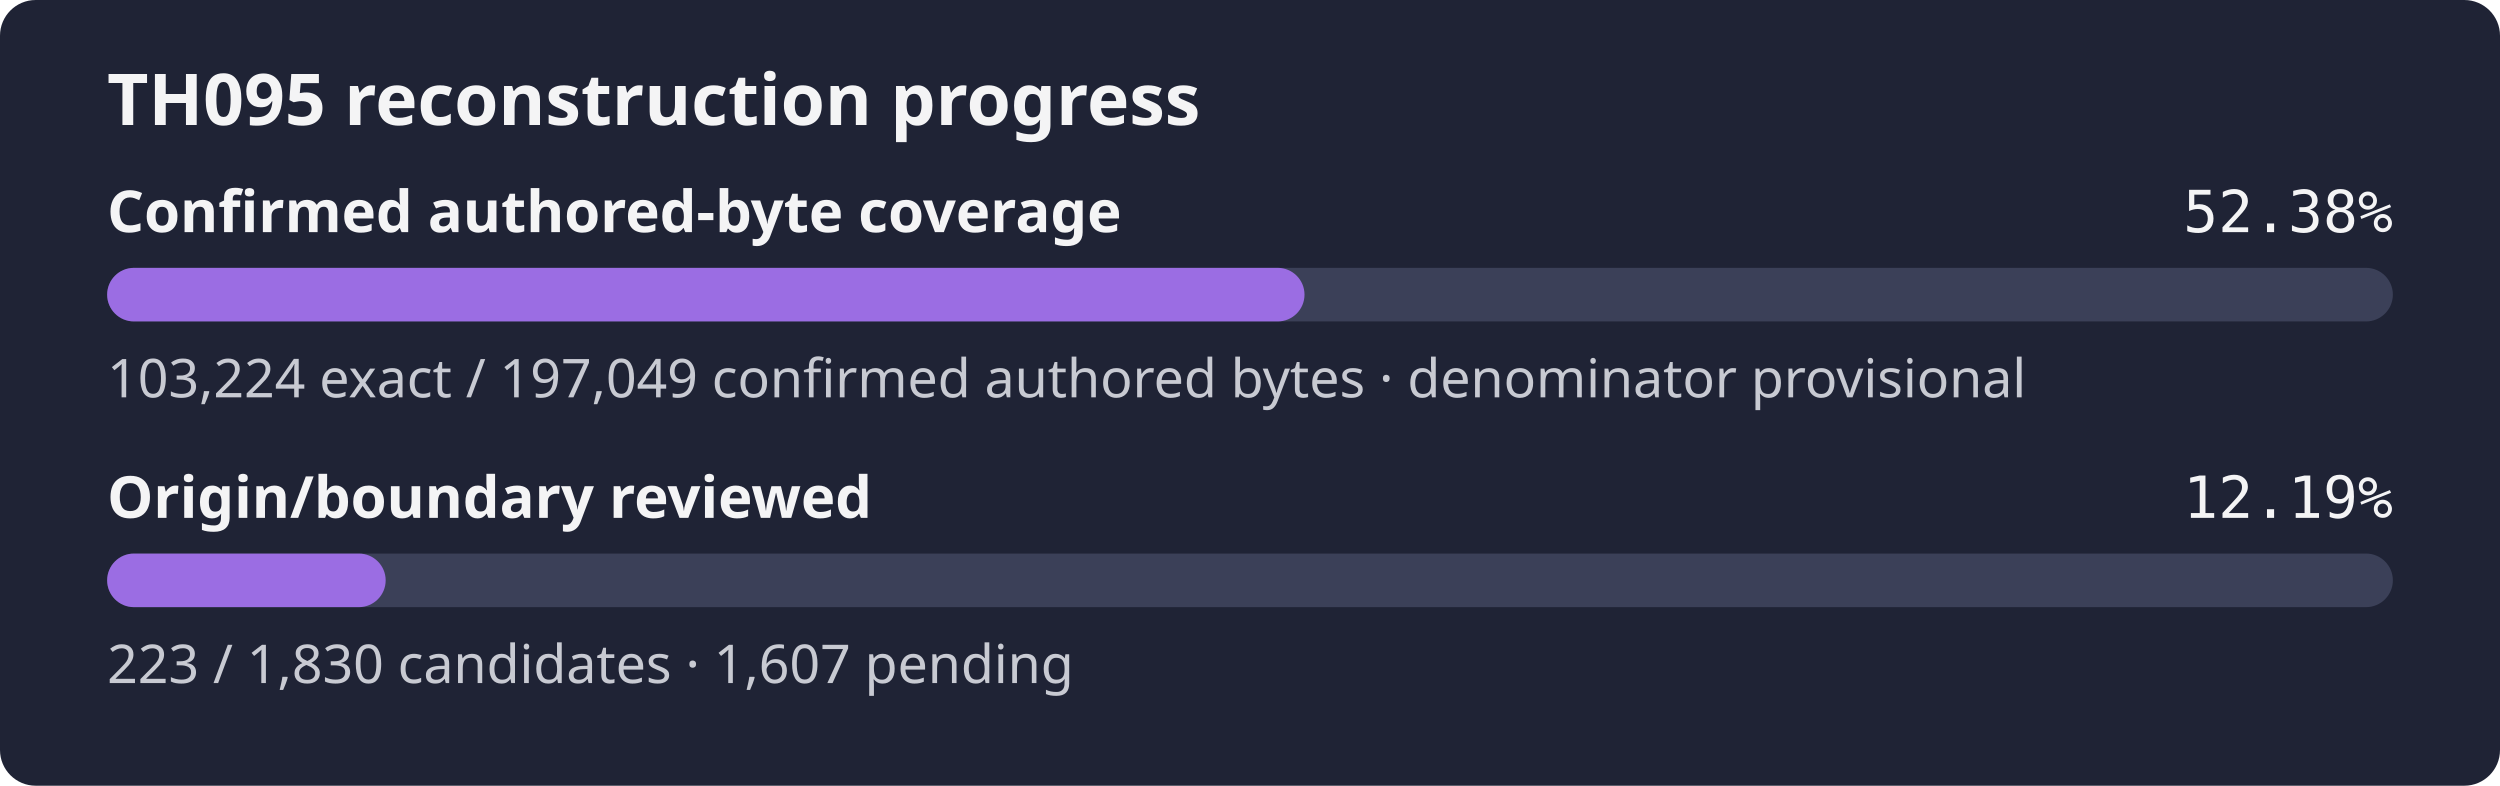
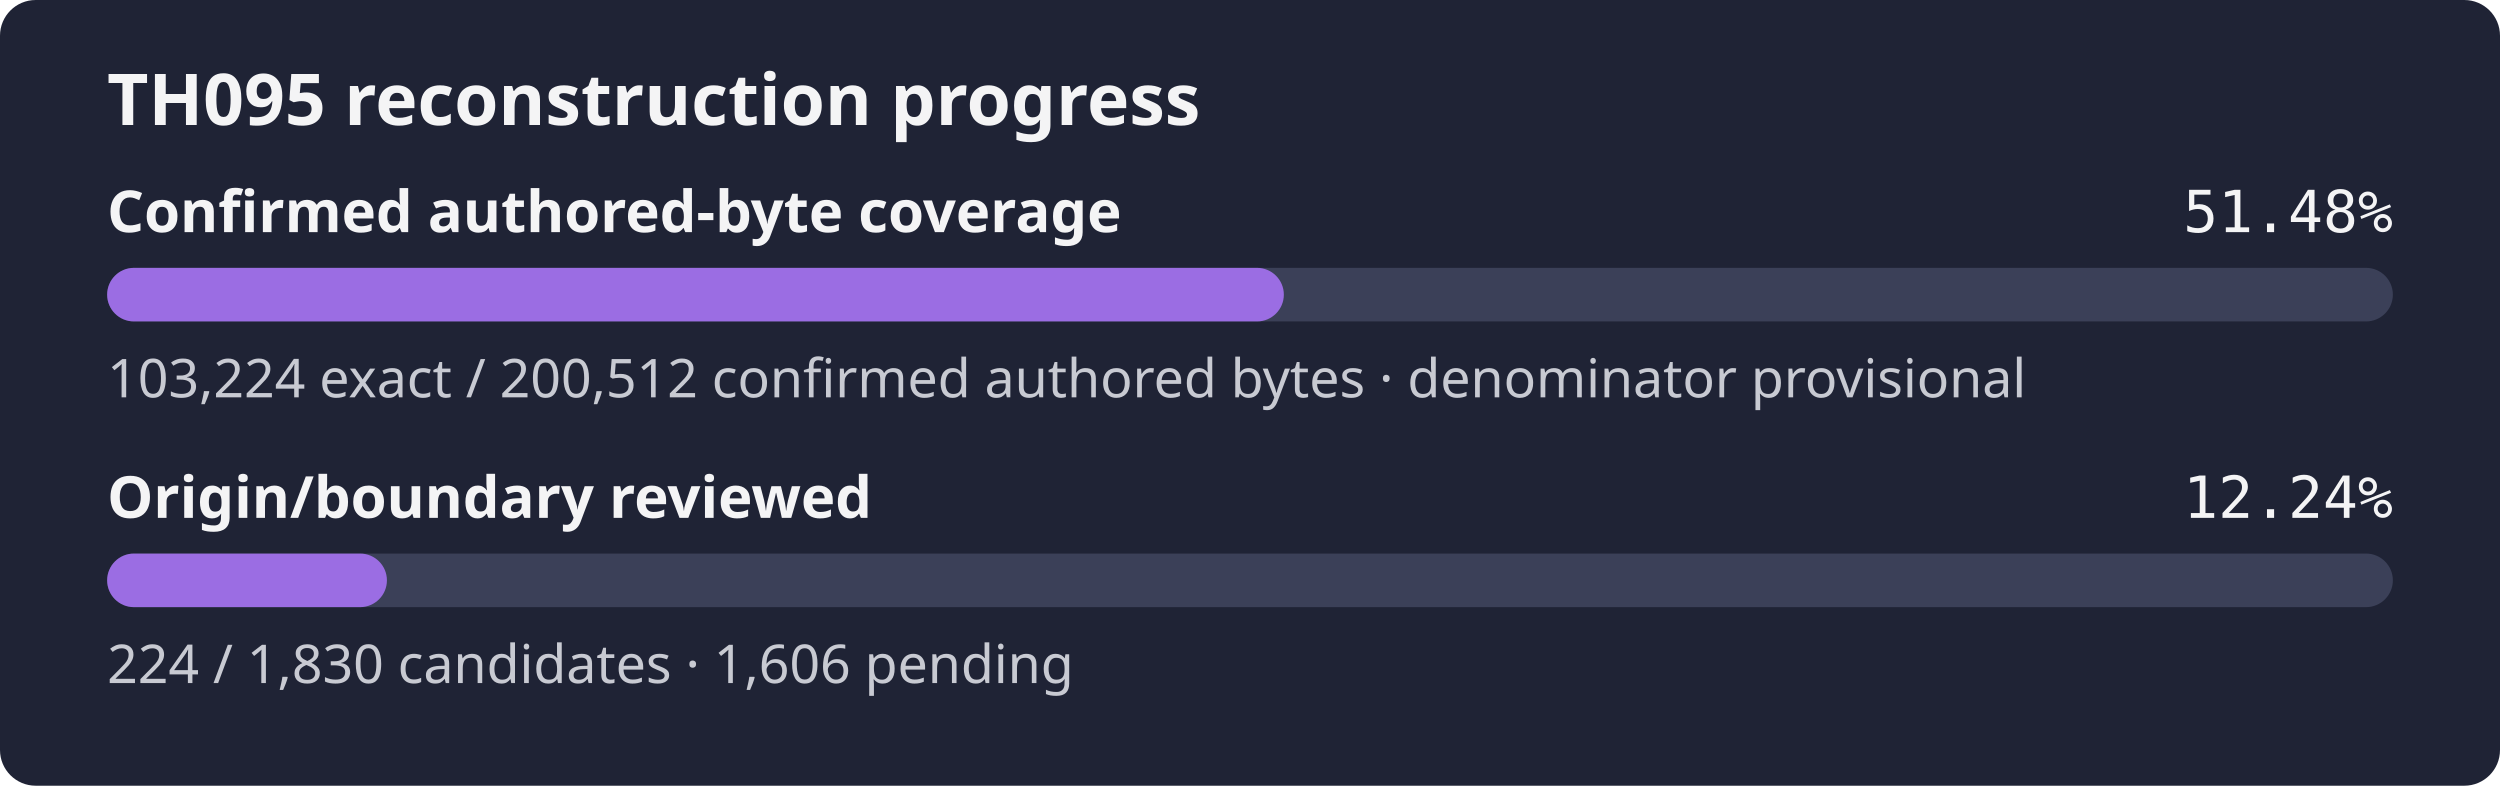
- <svg xmlns="http://www.w3.org/2000/svg" width="560" height="176" role="img" aria-label="TH095 reconstruction progress: 52.38% of the confirmed authored-byte set is exact, origin review 12.19%">
+ <svg xmlns="http://www.w3.org/2000/svg" width="560" height="176" role="img" aria-label="TH095 reconstruction progress: 51.48% of the confirmed authored-byte set is exact, origin review 12.24%">
  <rect width="560" height="176" rx="8" fill="#1f2335" />
  <text x="24" y="28" fill="#f4f4f5" font-family="sans-serif" font-size="16" font-weight="600">TH095 reconstruction progress</text>
  <text x="24" y="52" fill="#f4f4f5" font-family="sans-serif" font-size="13" font-weight="600">Confirmed authored-byte coverage</text>
-   <text x="536" y="52" fill="#f4f4f5" text-anchor="end" font-family="monospace" font-size="13">52.38%</text>
+   <text x="536" y="52" fill="#f4f4f5" text-anchor="end" font-family="monospace" font-size="13">51.48%</text>
  <rect x="24" y="60" width="512" height="12" rx="6" fill="#3b4058" />
-   <rect x="24" y="60" width="268.21" height="12" rx="6" fill="#9b6de3" />
-   <text x="24" y="89" fill="#c8cad2" font-family="sans-serif" font-size="12">103,224 exact / 197,049 confirmed authored bytes · denominator provisional</text>
+   <rect x="24" y="60" width="263.58" height="12" rx="6" fill="#9b6de3" />
+   <text x="24" y="89" fill="#c8cad2" font-family="sans-serif" font-size="12">103,224 exact / 200,512 confirmed authored bytes · denominator provisional</text>
  <text x="24" y="116" fill="#f4f4f5" font-family="sans-serif" font-size="13" font-weight="600">Origin/boundary reviewed</text>
-   <text x="536" y="116" fill="#f4f4f5" text-anchor="end" font-family="monospace" font-size="13">12.19%</text>
+   <text x="536" y="116" fill="#f4f4f5" text-anchor="end" font-family="monospace" font-size="13">12.24%</text>
  <rect x="24" y="124" width="512" height="12" rx="6" fill="#3b4058" />
-   <rect x="24" y="124" width="62.39" height="12" rx="6" fill="#9b6de3" />
-   <text x="24" y="153" fill="#c8cad2" font-family="sans-serif" font-size="12">223 / 1,830 candidates · 1,607 pending</text>
+   <rect x="24" y="124" width="62.67" height="12" rx="6" fill="#9b6de3" />
+   <text x="24" y="153" fill="#c8cad2" font-family="sans-serif" font-size="12">224 / 1,830 candidates · 1,606 pending</text>
</svg>
